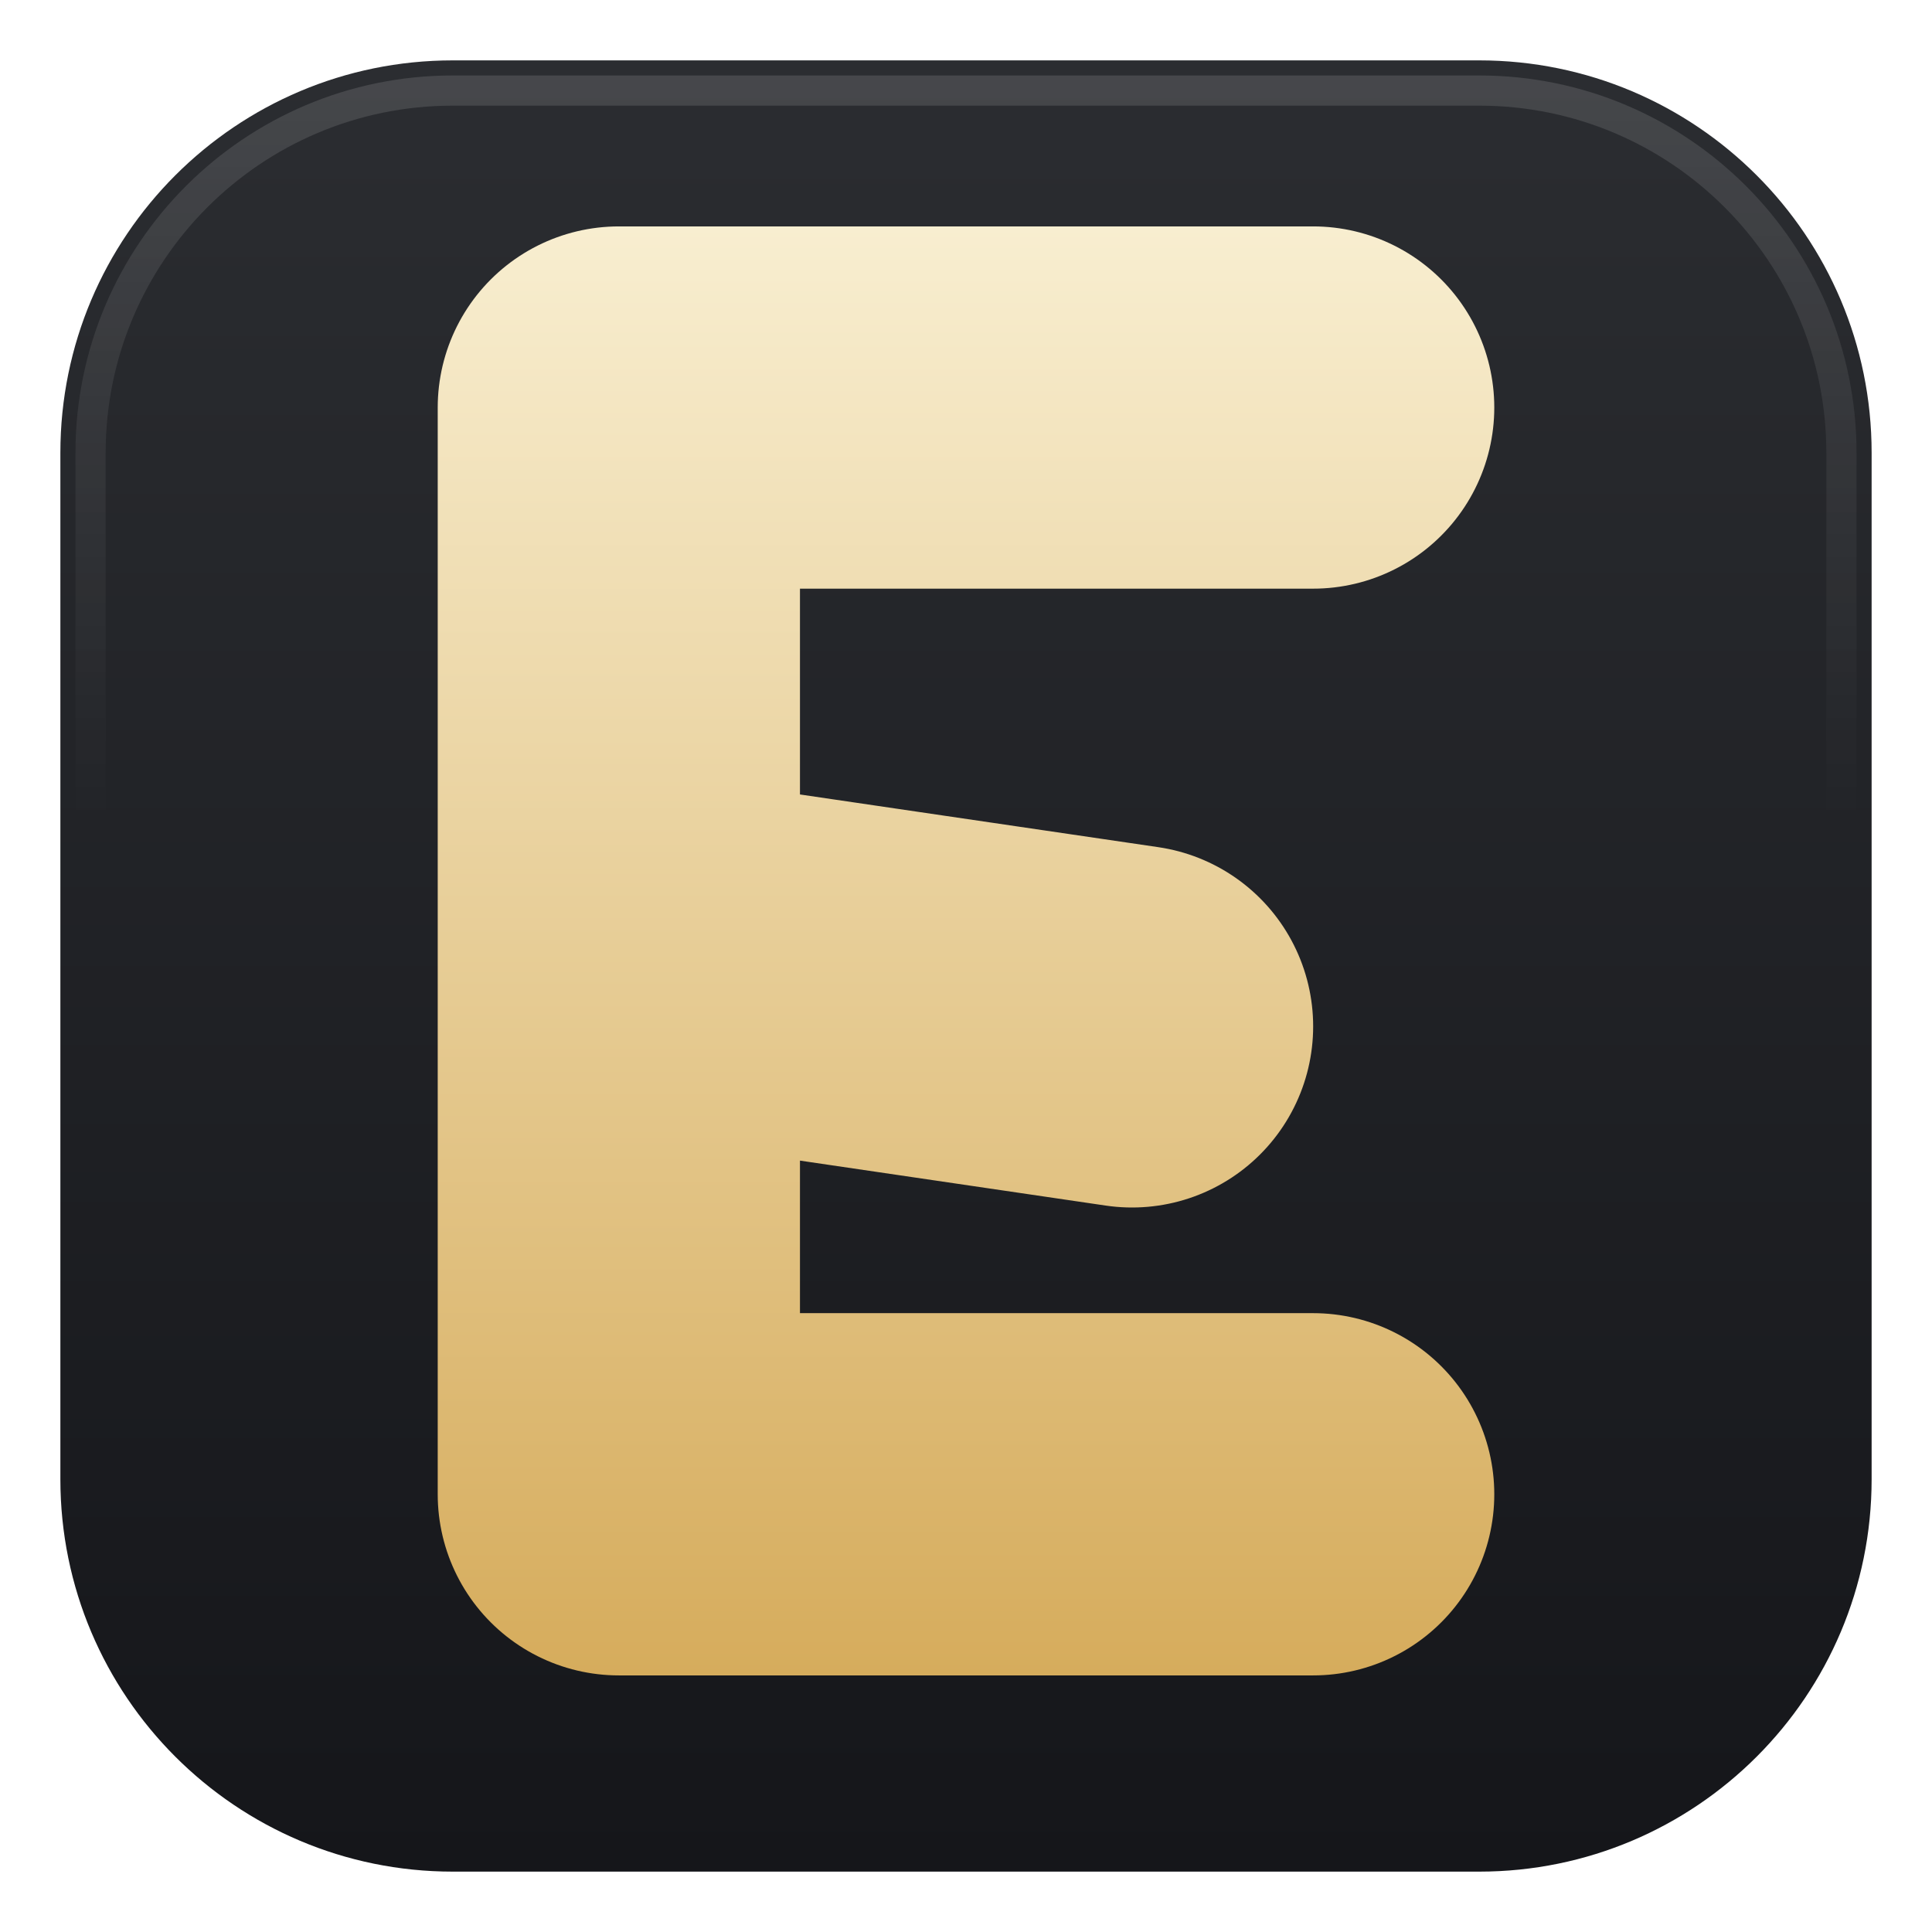
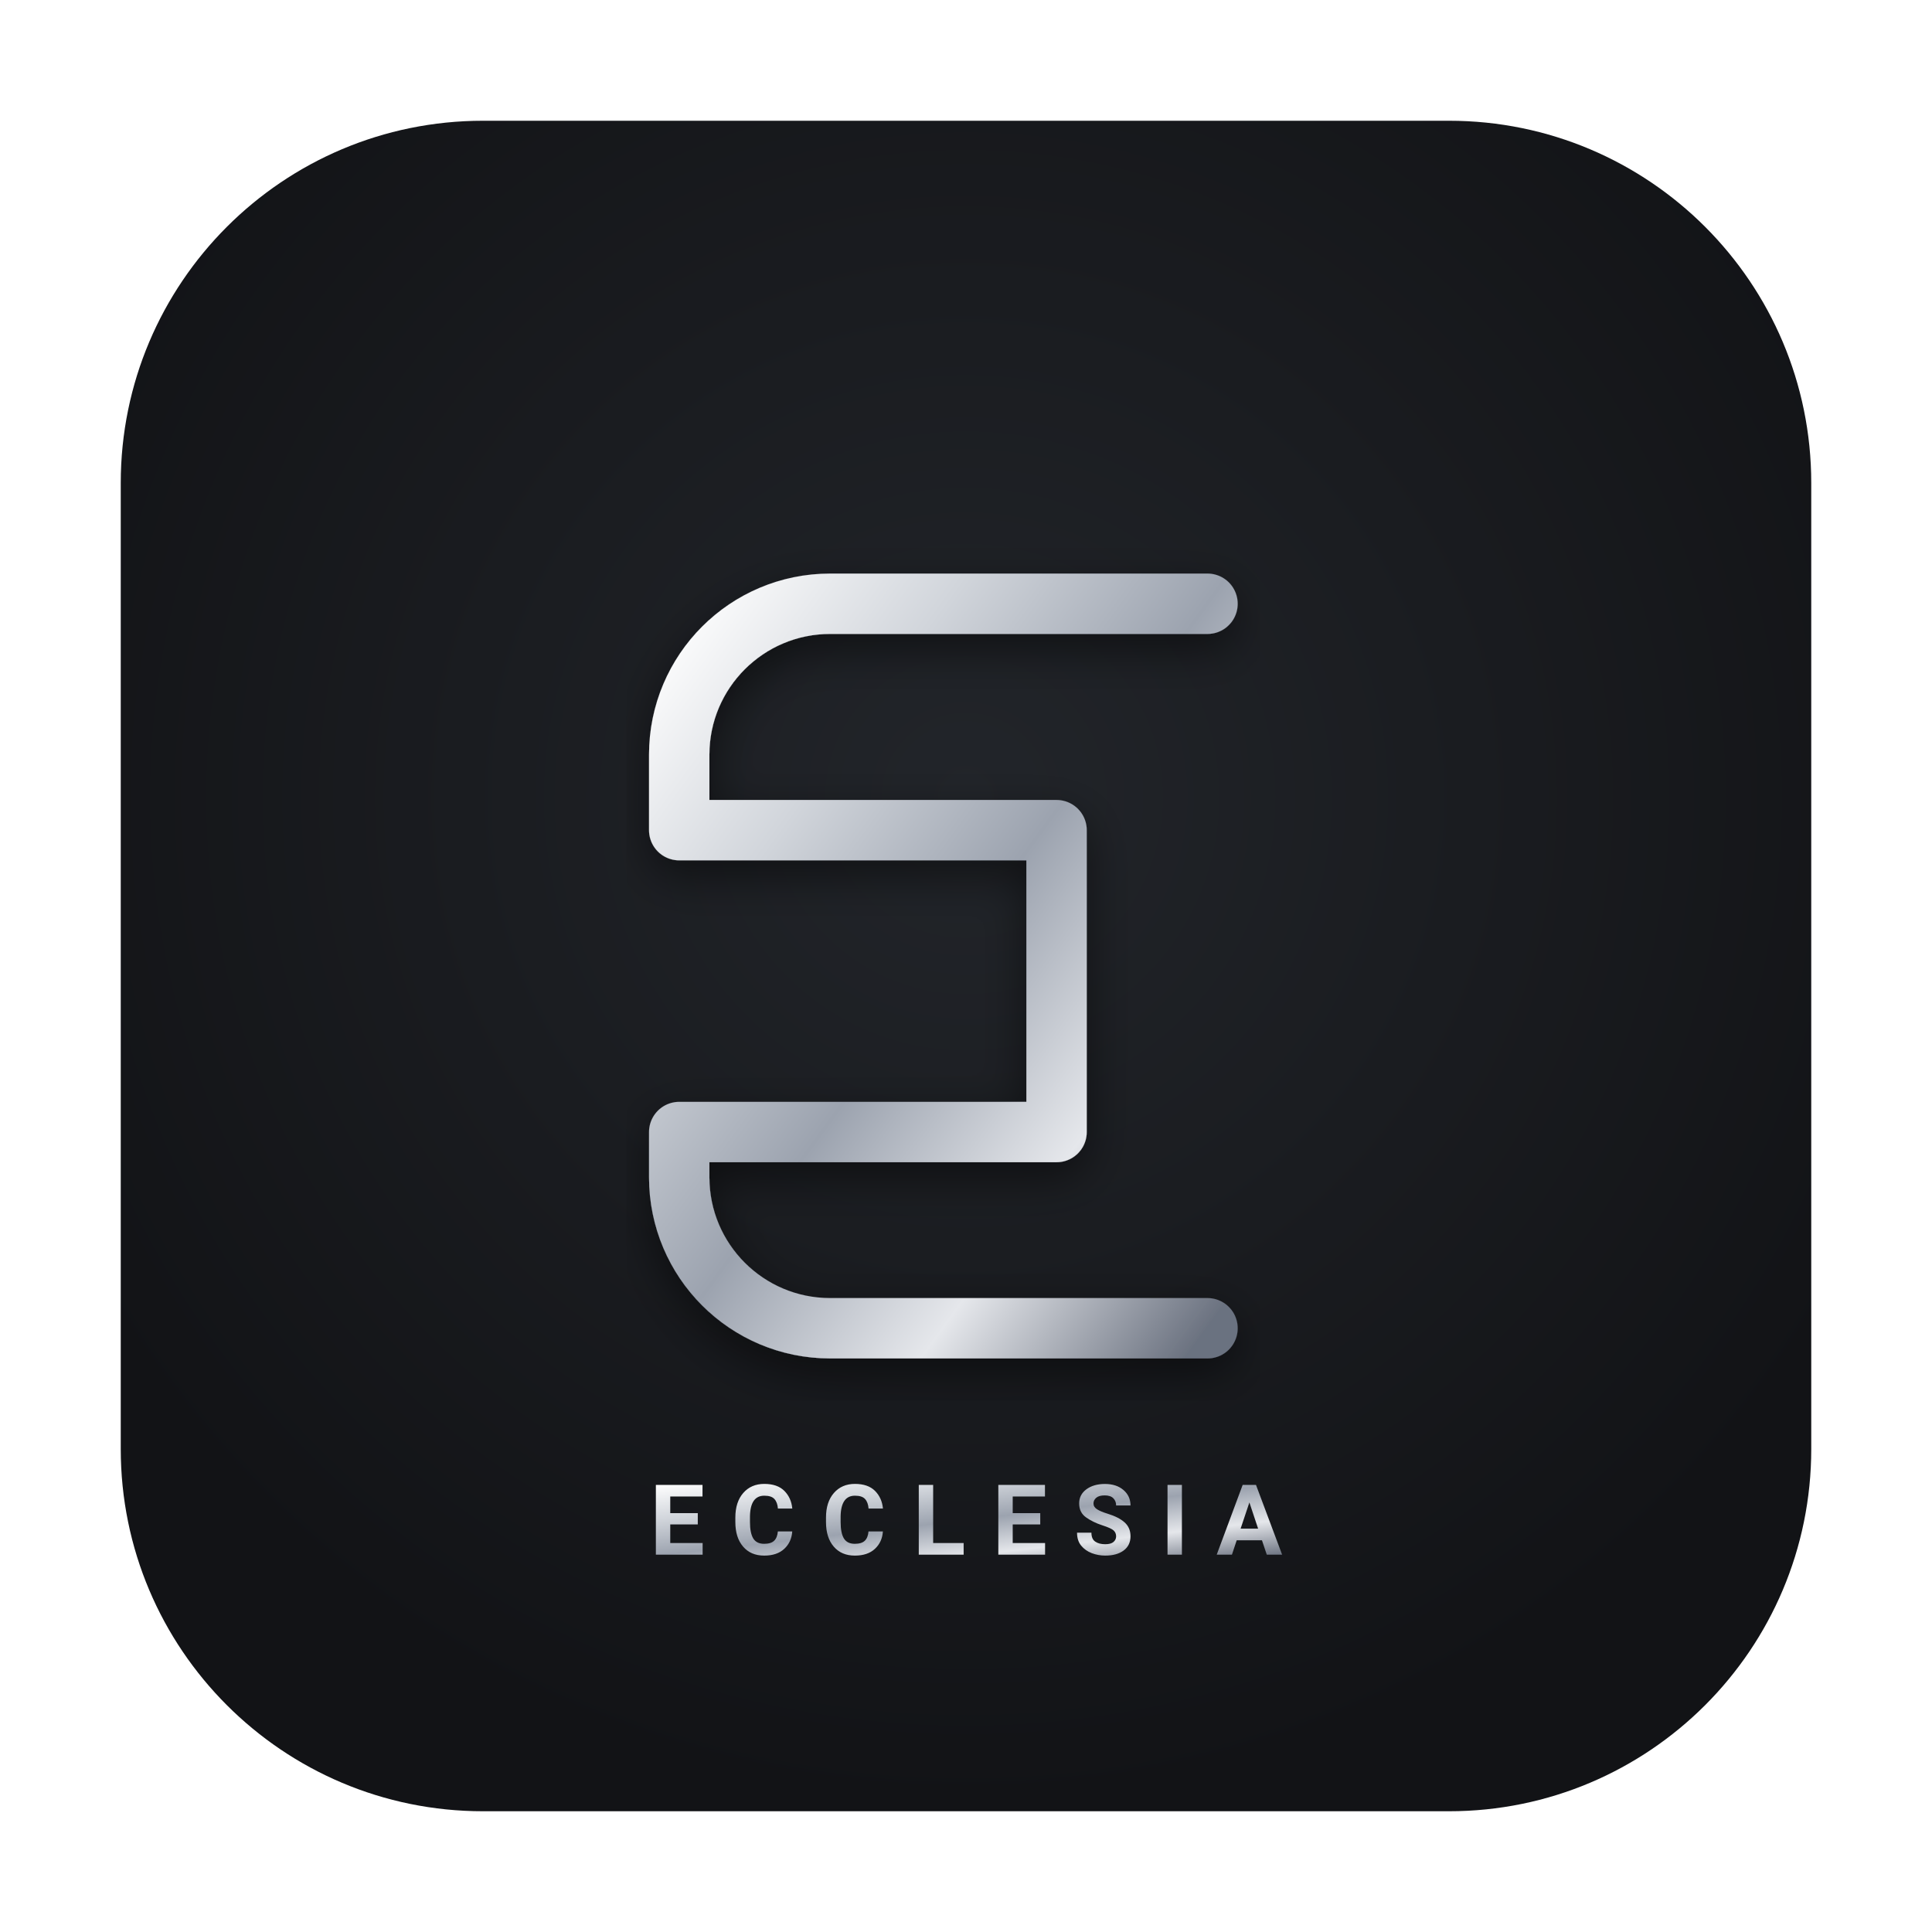
- <svg xmlns="http://www.w3.org/2000/svg" width="192" height="192" viewBox="0 0 192 192">
+ <svg xmlns="http://www.w3.org/2000/svg" width="192" height="192" viewBox="0 0 512 512">
  <defs>
-     <linearGradient id="tile" x1="0" y1="6" x2="0" y2="186" gradientUnits="userSpaceOnUse">
-       <stop offset="0" stop-color="#2B2D31" />
-       <stop offset="1" stop-color="#15161A" />
+     <radialGradient id="bg-grad" cx="50%" cy="40%" r="60%">
+       <stop offset="0%" stop-color="#22252a" />
+       <stop offset="100%" stop-color="#121316" />
+     </radialGradient>
+     <linearGradient id="silver-metal" x1="0%" y1="0%" x2="100%" y2="100%">
+       <stop offset="0%" stop-color="#FFFFFF" />
+       <stop offset="25%" stop-color="#D1D5DB" />
+       <stop offset="50%" stop-color="#9CA3AF" />
+       <stop offset="75%" stop-color="#E5E7EB" />
+       <stop offset="100%" stop-color="#6B7280" />
    </linearGradient>
-     <linearGradient id="rim" x1="0" y1="6" x2="0" y2="81.6" gradientUnits="userSpaceOnUse">
-       <stop offset="0" stop-color="#FFFFFF" stop-opacity="0.13" />
-       <stop offset="1" stop-color="#FFFFFF" stop-opacity="0" />
-     </linearGradient>
-     <linearGradient id="gold" x1="0" y1="22.5" x2="0" y2="166.5" gradientUnits="userSpaceOnUse">
-       <stop offset="0" stop-color="#F8EED0" />
-       <stop offset="1" stop-color="#D6AC5C" />
-     </linearGradient>
+     <filter id="subtle-shadow" x="-10%" y="-10%" width="120%" height="120%">
+       <feDropShadow dx="0" dy="4" stdDeviation="6" flood-color="#000000" flood-opacity="0.5" />
+     </filter>
  </defs>
-   <rect x="6" y="6" width="180" height="180" rx="39" fill="url(#tile)" />
-   <rect x="9" y="9" width="174" height="174" rx="36" fill="none" stroke="url(#rim)" stroke-width="3" />
-   <path d="M61.5 40.5 V148.5 M61.5 40.5 H130.5 M61.5 94.5 L112.5 102 M61.5 148.5 H130.5" stroke="url(#gold)" stroke-width="36" stroke-linecap="round" stroke-linejoin="round" />
+   <rect x="32" y="32" width="448" height="448" rx="96" fill="url(#bg-grad)" />
+   <g filter="url(#subtle-shadow)">
+     <path d="       M 320 160        H 220        A 40 40 0 0 0 180 200        V 220        H 280        V 260        H 280        V 300        H 180        V 312        A 40 40 0 0 0 220 352        H 320" fill="none" stroke="url(#silver-metal)" stroke-width="16" stroke-linecap="round" stroke-linejoin="round" />
+     <path d="M 256 180 V 332" fill="none" stroke="url(#silver-metal)" stroke-width="16" stroke-linecap="round" />
+   </g>
+   <text x="256" y="412" text-anchor="middle" fill="url(#silver-metal)" font-family="system-ui, -apple-system, 'Segoe UI', Roboto, sans-serif" font-size="26" font-weight="600" letter-spacing="7">ECCLESIA</text>
</svg>
